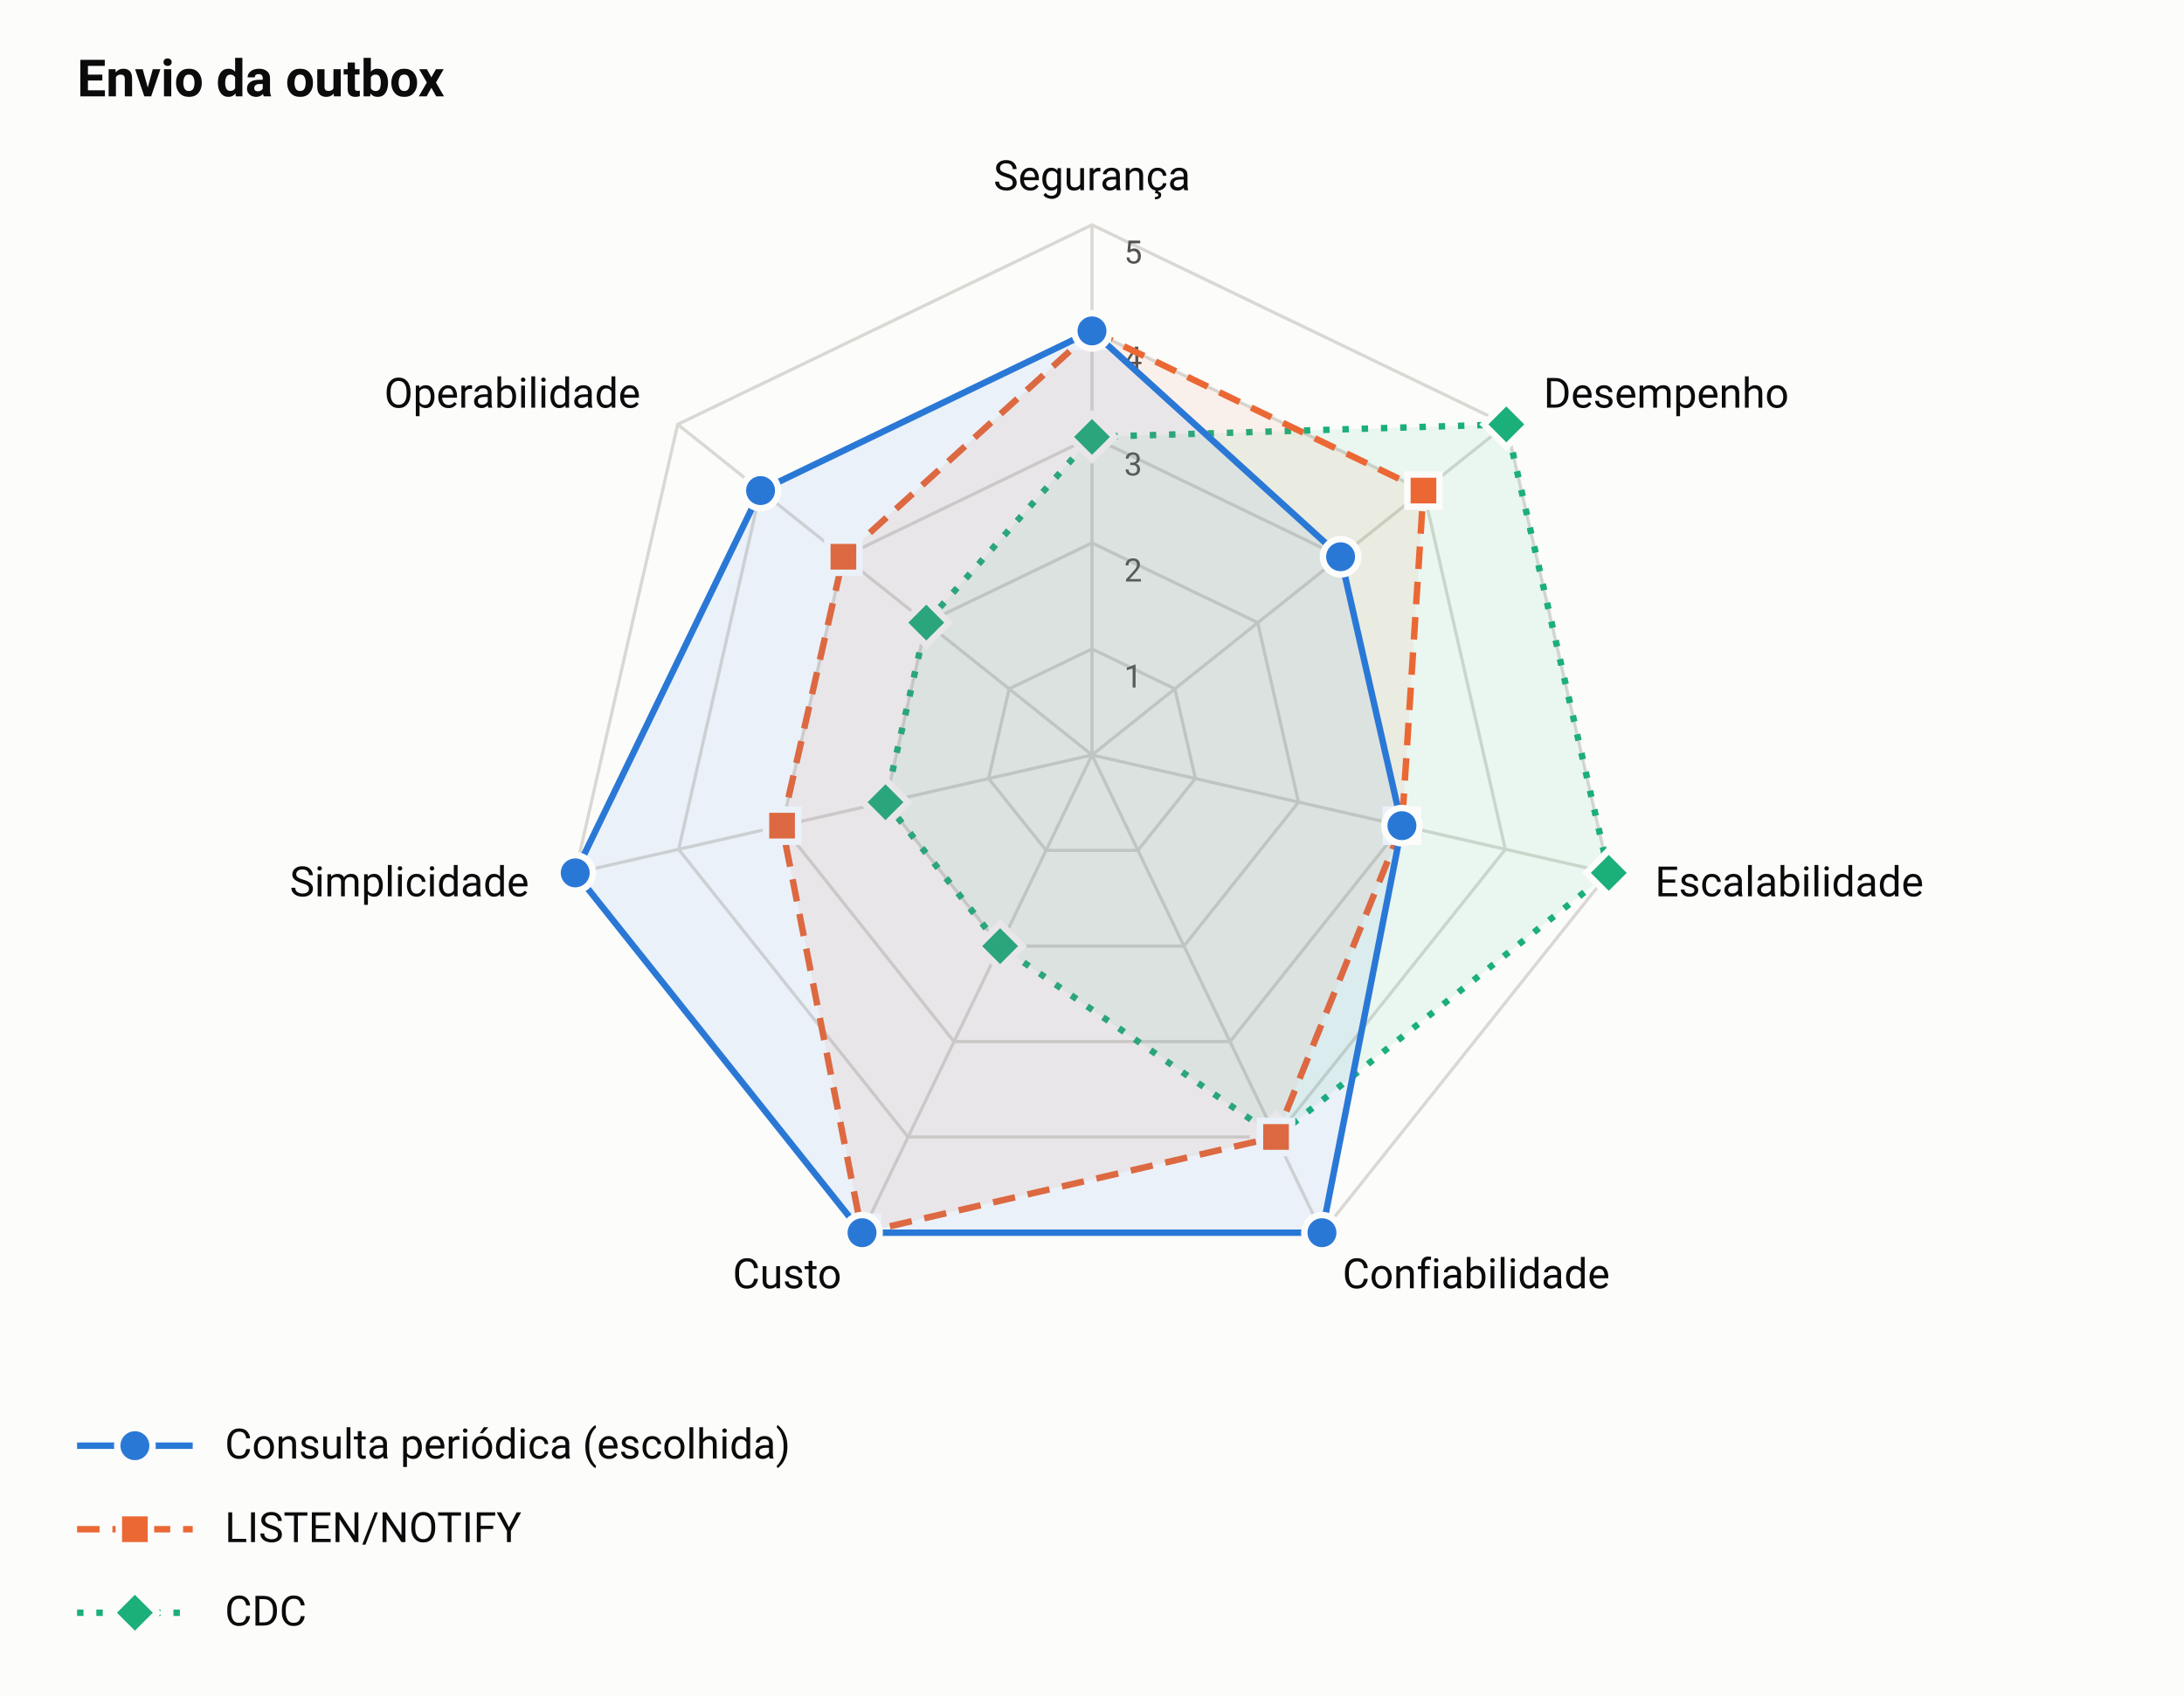
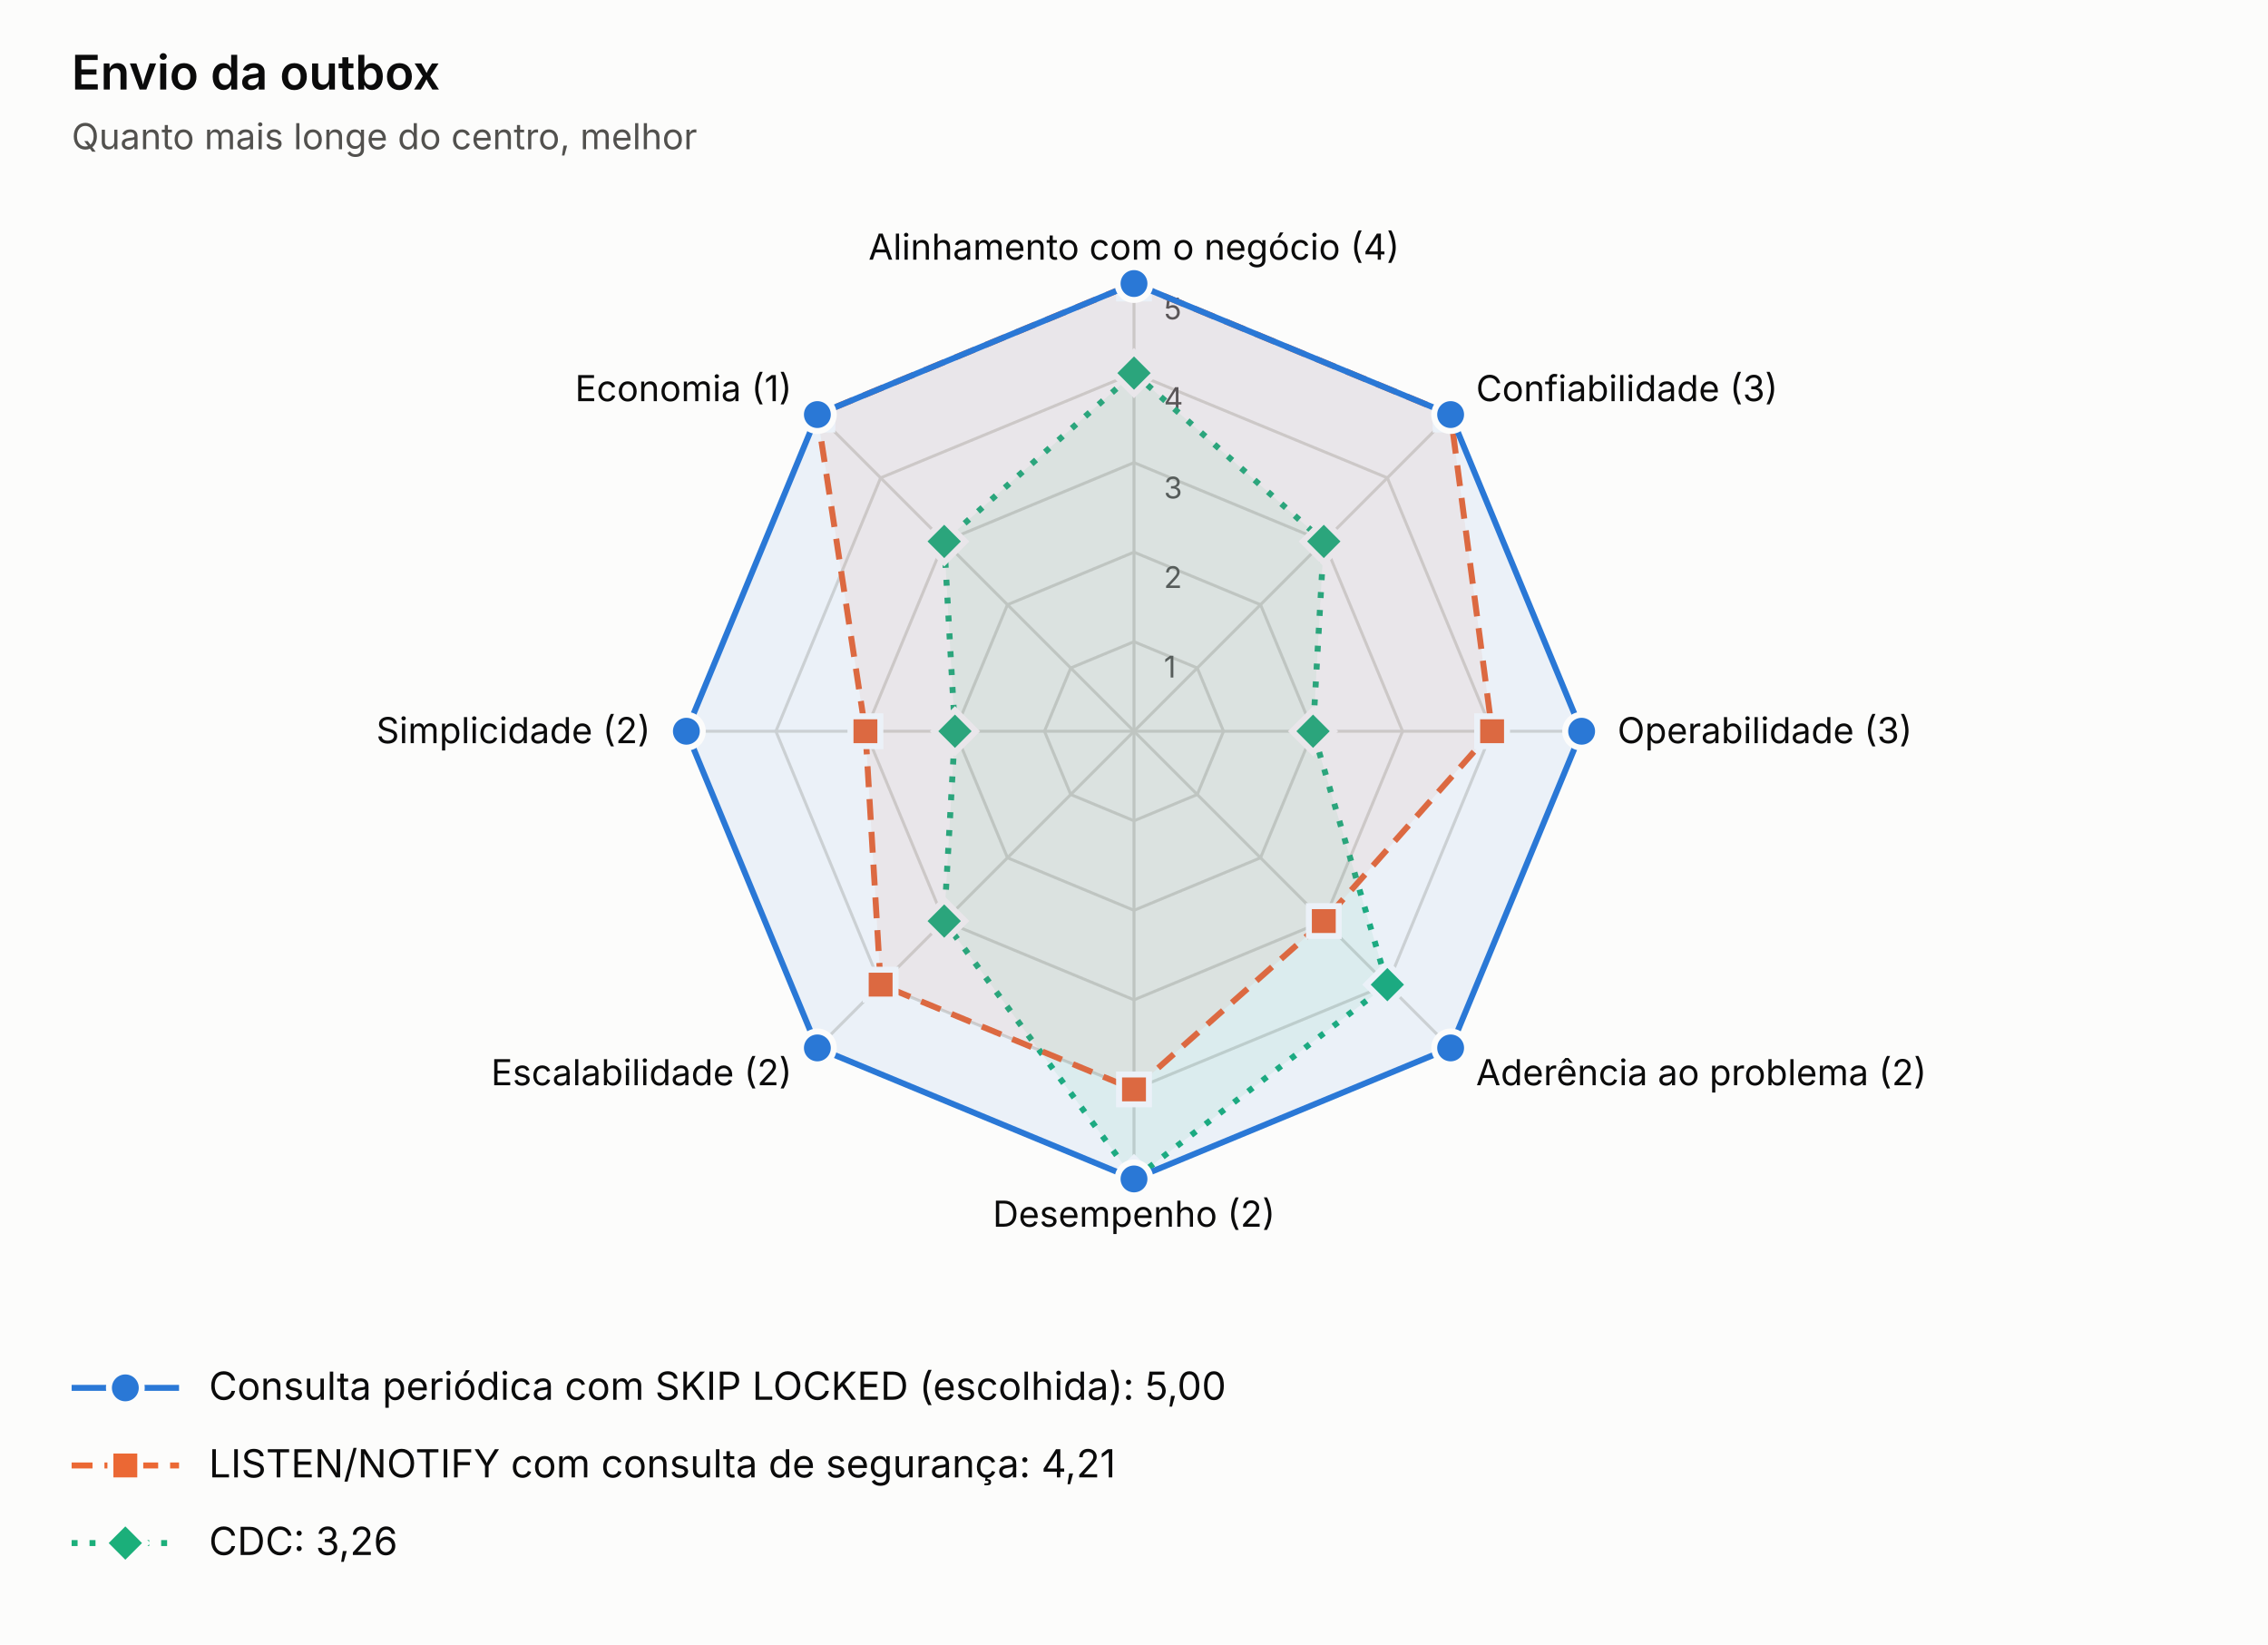
- <svg xmlns="http://www.w3.org/2000/svg" viewBox="0 0 680 528" role="img" aria-label="Envio da outbox" font-family="-apple-system, 'Segoe UI', Roboto, Helvetica, Arial, sans-serif">
-   <rect width="680" height="528" fill="#fcfcfb" />
+ <svg xmlns="http://www.w3.org/2000/svg" viewBox="0 0 760 551" role="img" aria-label="Envio da outbox" font-family="-apple-system, BlinkMacSystemFont, 'Segoe UI', sans-serif">
+   <rect width="760" height="551" fill="#fcfcfb" />
  <text x="24" y="30" font-size="16" font-weight="600" fill="#0b0b0b">Envio da outbox</text>
-   <polygon points="340.0,202.0 365.8,214.4 372.2,242.3 354.3,264.7 325.7,264.7 307.8,242.3 314.2,214.4" fill="none" stroke="#d9d8d3" stroke-width="1" />
-   <text x="350.0" y="214.0" font-size="10" fill="#52514e">1</text>
-   <polygon points="340.0,169.0 391.6,193.8 404.3,249.7 368.6,294.5 311.4,294.5 275.7,249.7 288.4,193.8" fill="none" stroke="#d9d8d3" stroke-width="1" />
-   <text x="350.0" y="181.0" font-size="10" fill="#52514e">2</text>
-   <polygon points="340.0,136.0 417.4,173.3 436.5,257.0 383.0,324.2 297.0,324.2 243.5,257.0 262.6,173.3" fill="none" stroke="#d9d8d3" stroke-width="1" />
-   <text x="350.0" y="148.0" font-size="10" fill="#52514e">3</text>
-   <polygon points="340.0,103.0 443.2,152.7 468.7,264.4 397.3,353.9 282.7,353.9 211.3,264.4 236.8,152.7" fill="none" stroke="#d9d8d3" stroke-width="1" />
-   <text x="350.0" y="115.0" font-size="10" fill="#52514e">4</text>
-   <polygon points="340.0,70.0 469.0,132.1 500.9,271.7 411.6,383.7 268.4,383.7 179.1,271.7 211.0,132.1" fill="none" stroke="#d9d8d3" stroke-width="1" />
-   <text x="350.0" y="82.0" font-size="10" fill="#52514e">5</text>
-   <line x1="340" y1="235" x2="340.0" y2="70.0" stroke="#d9d8d3" stroke-width="1" />
-   <text x="340.0" y="59.2" text-anchor="middle" font-size="13" fill="#0b0b0b">Segurança</text>
-   <line x1="340" y1="235" x2="469.0" y2="132.1" stroke="#d9d8d3" stroke-width="1" />
-   <text x="480.6" y="126.9" text-anchor="start" font-size="13" fill="#0b0b0b">Desempenho</text>
-   <line x1="340" y1="235" x2="500.9" y2="271.7" stroke="#d9d8d3" stroke-width="1" />
-   <text x="515.3" y="279.0" text-anchor="start" font-size="13" fill="#0b0b0b">Escalabilidade</text>
-   <line x1="340" y1="235" x2="411.6" y2="383.7" stroke="#d9d8d3" stroke-width="1" />
-   <text x="418.0" y="401.0" text-anchor="start" font-size="13" fill="#0b0b0b">Confiabilidade</text>
-   <line x1="340" y1="235" x2="268.4" y2="383.7" stroke="#d9d8d3" stroke-width="1" />
-   <text x="262.0" y="401.0" text-anchor="end" font-size="13" fill="#0b0b0b">Custo</text>
-   <line x1="340" y1="235" x2="179.1" y2="271.7" stroke="#d9d8d3" stroke-width="1" />
-   <text x="164.7" y="279.0" text-anchor="end" font-size="13" fill="#0b0b0b">Simplicidade</text>
-   <line x1="340" y1="235" x2="211.0" y2="132.1" stroke="#d9d8d3" stroke-width="1" />
-   <text x="199.4" y="126.9" text-anchor="end" font-size="13" fill="#0b0b0b">Operabilidade</text>
-   <polygon points="340.0,136.0 469.0,132.1 500.9,271.7 397.3,353.9 311.4,294.5 275.7,249.7 288.4,193.8" fill="#1baf7a" fill-opacity="0.08" stroke="#1baf7a" stroke-width="2" stroke-linejoin="round" stroke-dasharray="2 4" />
-   <polygon points="340.0,129.0 347.0,136.0 340.0,143.0 333.0,136.0" fill="#1baf7a" stroke="#fcfcfb" stroke-width="2" />
-   <polygon points="469.0,125.1 476.0,132.1 469.0,139.1 462.0,132.1" fill="#1baf7a" stroke="#fcfcfb" stroke-width="2" />
-   <polygon points="500.9,264.7 507.9,271.7 500.9,278.7 493.9,271.7" fill="#1baf7a" stroke="#fcfcfb" stroke-width="2" />
-   <polygon points="397.3,346.9 404.3,353.9 397.3,360.9 390.3,353.9" fill="#1baf7a" stroke="#fcfcfb" stroke-width="2" />
-   <polygon points="311.4,287.5 318.4,294.5 311.4,301.5 304.4,294.5" fill="#1baf7a" stroke="#fcfcfb" stroke-width="2" />
-   <polygon points="275.7,242.7 282.7,249.7 275.7,256.7 268.7,249.7" fill="#1baf7a" stroke="#fcfcfb" stroke-width="2" />
-   <polygon points="288.4,186.8 295.4,193.8 288.4,200.8 281.4,193.8" fill="#1baf7a" stroke="#fcfcfb" stroke-width="2" />
-   <polygon points="340.0,103.0 443.2,152.7 436.5,257.0 397.3,353.9 268.4,383.7 243.5,257.0 262.6,173.3" fill="#eb6834" fill-opacity="0.08" stroke="#eb6834" stroke-width="2" stroke-linejoin="round" stroke-dasharray="7 4" />
-   <rect x="335.0" y="98.0" width="10" height="10" fill="#eb6834" stroke="#fcfcfb" stroke-width="2" />
-   <rect x="438.2" y="147.7" width="10" height="10" fill="#eb6834" stroke="#fcfcfb" stroke-width="2" />
-   <rect x="431.5" y="252.0" width="10" height="10" fill="#eb6834" stroke="#fcfcfb" stroke-width="2" />
-   <rect x="392.3" y="348.9" width="10" height="10" fill="#eb6834" stroke="#fcfcfb" stroke-width="2" />
-   <rect x="263.4" y="378.7" width="10" height="10" fill="#eb6834" stroke="#fcfcfb" stroke-width="2" />
-   <rect x="238.5" y="252.0" width="10" height="10" fill="#eb6834" stroke="#fcfcfb" stroke-width="2" />
-   <rect x="257.6" y="168.3" width="10" height="10" fill="#eb6834" stroke="#fcfcfb" stroke-width="2" />
-   <polygon points="340.0,103.0 417.4,173.3 436.5,257.0 411.6,383.7 268.4,383.7 179.1,271.7 236.8,152.7" fill="#2a78d6" fill-opacity="0.08" stroke="#2a78d6" stroke-width="2" stroke-linejoin="round" />
-   <circle cx="340.0" cy="103.0" r="5.5" fill="#2a78d6" stroke="#fcfcfb" stroke-width="2" />
-   <circle cx="417.4" cy="173.3" r="5.5" fill="#2a78d6" stroke="#fcfcfb" stroke-width="2" />
-   <circle cx="436.5" cy="257.0" r="5.5" fill="#2a78d6" stroke="#fcfcfb" stroke-width="2" />
-   <circle cx="411.6" cy="383.7" r="5.5" fill="#2a78d6" stroke="#fcfcfb" stroke-width="2" />
-   <circle cx="268.4" cy="383.7" r="5.5" fill="#2a78d6" stroke="#fcfcfb" stroke-width="2" />
-   <circle cx="179.1" cy="271.7" r="5.5" fill="#2a78d6" stroke="#fcfcfb" stroke-width="2" />
-   <circle cx="236.8" cy="152.7" r="5.5" fill="#2a78d6" stroke="#fcfcfb" stroke-width="2" />
-   <line x1="24" y1="450" x2="60" y2="450" stroke="#2a78d6" stroke-width="2" />
-   <circle cx="42.0" cy="450.0" r="5.5" fill="#2a78d6" stroke="#fcfcfb" stroke-width="2" />
-   <text x="70" y="454" font-size="13" fill="#0b0b0b">Consulta periódica (escolhida)</text>
-   <line x1="24" y1="476" x2="60" y2="476" stroke="#eb6834" stroke-width="2" stroke-dasharray="7 4" />
-   <rect x="37.0" y="471.0" width="10" height="10" fill="#eb6834" stroke="#fcfcfb" stroke-width="2" />
-   <text x="70" y="480" font-size="13" fill="#0b0b0b">LISTEN/NOTIFY</text>
-   <line x1="24" y1="502" x2="60" y2="502" stroke="#1baf7a" stroke-width="2" stroke-dasharray="2 4" />
-   <polygon points="42.0,495.0 49.0,502.0 42.0,509.0 35.0,502.0" fill="#1baf7a" stroke="#fcfcfb" stroke-width="2" />
-   <text x="70" y="506" font-size="13" fill="#0b0b0b">CDC</text>
+   <text x="24" y="50" font-size="12" fill="#52514e">Quanto mais longe do centro, melhor</text>
+   <polygon points="380.0,215.0 401.2,223.8 410.0,245.0 401.2,266.2 380.0,275.0 358.8,266.2 350.0,245.0 358.8,223.8" fill="none" stroke="#d9d8d3" stroke-width="1" />
+   <text x="390.0" y="227.0" font-size="10" fill="#52514e">1</text>
+   <polygon points="380.0,185.0 422.4,202.6 440.0,245.0 422.4,287.4 380.0,305.0 337.6,287.4 320.0,245.0 337.6,202.6" fill="none" stroke="#d9d8d3" stroke-width="1" />
+   <text x="390.0" y="197.0" font-size="10" fill="#52514e">2</text>
+   <polygon points="380.0,155.0 443.6,181.4 470.0,245.0 443.6,308.6 380.0,335.0 316.4,308.6 290.0,245.0 316.4,181.4" fill="none" stroke="#d9d8d3" stroke-width="1" />
+   <text x="390.0" y="167.0" font-size="10" fill="#52514e">3</text>
+   <polygon points="380.0,125.0 464.9,160.1 500.0,245.0 464.9,329.9 380.0,365.0 295.1,329.9 260.0,245.0 295.1,160.1" fill="none" stroke="#d9d8d3" stroke-width="1" />
+   <text x="390.0" y="137.0" font-size="10" fill="#52514e">4</text>
+   <polygon points="380.0,95.0 486.1,138.9 530.0,245.0 486.1,351.1 380.0,395.0 273.9,351.1 230.0,245.0 273.9,138.9" fill="none" stroke="#d9d8d3" stroke-width="1" />
+   <text x="390.0" y="107.0" font-size="10" fill="#52514e">5</text>
+   <line x1="380" y1="245" x2="380.0" y2="95.0" stroke="#d9d8d3" stroke-width="1" />
+   <text x="380.0" y="87.0" text-anchor="middle" font-size="12" fill="#0b0b0b">Alinhamento com o negócio (4)</text>
+   <line x1="380" y1="245" x2="486.1" y2="138.9" stroke="#d9d8d3" stroke-width="1" />
+   <text x="494.6" y="134.4" text-anchor="start" font-size="12" fill="#0b0b0b">Confiabilidade (3)</text>
+   <line x1="380" y1="245" x2="530.0" y2="245.0" stroke="#d9d8d3" stroke-width="1" />
+   <text x="542.0" y="249.0" text-anchor="start" font-size="12" fill="#0b0b0b">Operabilidade (3)</text>
+   <line x1="380" y1="245" x2="486.1" y2="351.1" stroke="#d9d8d3" stroke-width="1" />
+   <text x="494.6" y="363.6" text-anchor="start" font-size="12" fill="#0b0b0b">Aderência ao problema (2)</text>
+   <line x1="380" y1="245" x2="380.0" y2="395.0" stroke="#d9d8d3" stroke-width="1" />
+   <text x="380.0" y="411.0" text-anchor="middle" font-size="12" fill="#0b0b0b">Desempenho (2)</text>
+   <line x1="380" y1="245" x2="273.9" y2="351.1" stroke="#d9d8d3" stroke-width="1" />
+   <text x="265.4" y="363.6" text-anchor="end" font-size="12" fill="#0b0b0b">Escalabilidade (2)</text>
+   <line x1="380" y1="245" x2="230.0" y2="245.0" stroke="#d9d8d3" stroke-width="1" />
+   <text x="218.0" y="249.0" text-anchor="end" font-size="12" fill="#0b0b0b">Simplicidade (2)</text>
+   <line x1="380" y1="245" x2="273.9" y2="138.9" stroke="#d9d8d3" stroke-width="1" />
+   <text x="265.4" y="134.4" text-anchor="end" font-size="12" fill="#0b0b0b">Economia (1)</text>
+   <polygon points="380.0,125.0 443.6,181.4 440.0,245.0 464.9,329.9 380.0,395.0 316.4,308.6 320.0,245.0 316.4,181.4" fill="#1baf7a" fill-opacity="0.08" stroke="#1baf7a" stroke-width="2" stroke-linejoin="round" stroke-dasharray="2 4" />
+   <polygon points="380.0,118.0 387.0,125.0 380.0,132.0 373.0,125.0" fill="#1baf7a" stroke="#fcfcfb" stroke-width="2" />
+   <polygon points="443.6,174.4 450.6,181.4 443.6,188.4 436.6,181.4" fill="#1baf7a" stroke="#fcfcfb" stroke-width="2" />
+   <polygon points="440.0,238.0 447.0,245.0 440.0,252.0 433.0,245.0" fill="#1baf7a" stroke="#fcfcfb" stroke-width="2" />
+   <polygon points="464.9,322.9 471.9,329.9 464.9,336.9 457.9,329.9" fill="#1baf7a" stroke="#fcfcfb" stroke-width="2" />
+   <polygon points="380.0,388.0 387.0,395.0 380.0,402.0 373.0,395.0" fill="#1baf7a" stroke="#fcfcfb" stroke-width="2" />
+   <polygon points="316.4,301.6 323.4,308.6 316.4,315.6 309.4,308.6" fill="#1baf7a" stroke="#fcfcfb" stroke-width="2" />
+   <polygon points="320.0,238.0 327.0,245.0 320.0,252.0 313.0,245.0" fill="#1baf7a" stroke="#fcfcfb" stroke-width="2" />
+   <polygon points="316.4,174.4 323.4,181.4 316.4,188.4 309.4,181.4" fill="#1baf7a" stroke="#fcfcfb" stroke-width="2" />
+   <polygon points="380.0,95.0 486.1,138.9 500.0,245.0 443.6,308.6 380.0,365.0 295.1,329.9 290.0,245.0 273.9,138.9" fill="#eb6834" fill-opacity="0.08" stroke="#eb6834" stroke-width="2" stroke-linejoin="round" stroke-dasharray="7 4" />
+   <rect x="375.0" y="90.0" width="10" height="10" fill="#eb6834" stroke="#fcfcfb" stroke-width="2" />
+   <rect x="481.1" y="133.9" width="10" height="10" fill="#eb6834" stroke="#fcfcfb" stroke-width="2" />
+   <rect x="495.0" y="240.0" width="10" height="10" fill="#eb6834" stroke="#fcfcfb" stroke-width="2" />
+   <rect x="438.6" y="303.6" width="10" height="10" fill="#eb6834" stroke="#fcfcfb" stroke-width="2" />
+   <rect x="375.0" y="360.0" width="10" height="10" fill="#eb6834" stroke="#fcfcfb" stroke-width="2" />
+   <rect x="290.1" y="324.9" width="10" height="10" fill="#eb6834" stroke="#fcfcfb" stroke-width="2" />
+   <rect x="285.0" y="240.0" width="10" height="10" fill="#eb6834" stroke="#fcfcfb" stroke-width="2" />
+   <rect x="268.9" y="133.9" width="10" height="10" fill="#eb6834" stroke="#fcfcfb" stroke-width="2" />
+   <polygon points="380.0,95.0 486.1,138.9 530.0,245.0 486.1,351.1 380.0,395.0 273.9,351.1 230.0,245.0 273.9,138.9" fill="#2a78d6" fill-opacity="0.08" stroke="#2a78d6" stroke-width="2" stroke-linejoin="round" />
+   <circle cx="380.0" cy="95.0" r="5.5" fill="#2a78d6" stroke="#fcfcfb" stroke-width="2" />
+   <circle cx="486.1" cy="138.9" r="5.5" fill="#2a78d6" stroke="#fcfcfb" stroke-width="2" />
+   <circle cx="530.0" cy="245.0" r="5.5" fill="#2a78d6" stroke="#fcfcfb" stroke-width="2" />
+   <circle cx="486.1" cy="351.1" r="5.5" fill="#2a78d6" stroke="#fcfcfb" stroke-width="2" />
+   <circle cx="380.0" cy="395.0" r="5.5" fill="#2a78d6" stroke="#fcfcfb" stroke-width="2" />
+   <circle cx="273.9" cy="351.1" r="5.5" fill="#2a78d6" stroke="#fcfcfb" stroke-width="2" />
+   <circle cx="230.0" cy="245.0" r="5.5" fill="#2a78d6" stroke="#fcfcfb" stroke-width="2" />
+   <circle cx="273.9" cy="138.9" r="5.5" fill="#2a78d6" stroke="#fcfcfb" stroke-width="2" />
+   <line x1="24" y1="465" x2="60" y2="465" stroke="#2a78d6" stroke-width="2" />
+   <circle cx="42.0" cy="465.0" r="5.5" fill="#2a78d6" stroke="#fcfcfb" stroke-width="2" />
+   <text x="70" y="469" font-size="13" fill="#0b0b0b">Consulta periódica com SKIP LOCKED (escolhida): 5,00</text>
+   <line x1="24" y1="491" x2="60" y2="491" stroke="#eb6834" stroke-width="2" stroke-dasharray="7 4" />
+   <rect x="37.0" y="486.0" width="10" height="10" fill="#eb6834" stroke="#fcfcfb" stroke-width="2" />
+   <text x="70" y="495" font-size="13" fill="#0b0b0b">LISTEN/NOTIFY com consulta de segurança: 4,21</text>
+   <line x1="24" y1="517" x2="60" y2="517" stroke="#1baf7a" stroke-width="2" stroke-dasharray="2 4" />
+   <polygon points="42.0,510.0 49.0,517.0 42.0,524.0 35.0,517.0" fill="#1baf7a" stroke="#fcfcfb" stroke-width="2" />
+   <text x="70" y="521" font-size="13" fill="#0b0b0b">CDC: 3,26</text>
</svg>
